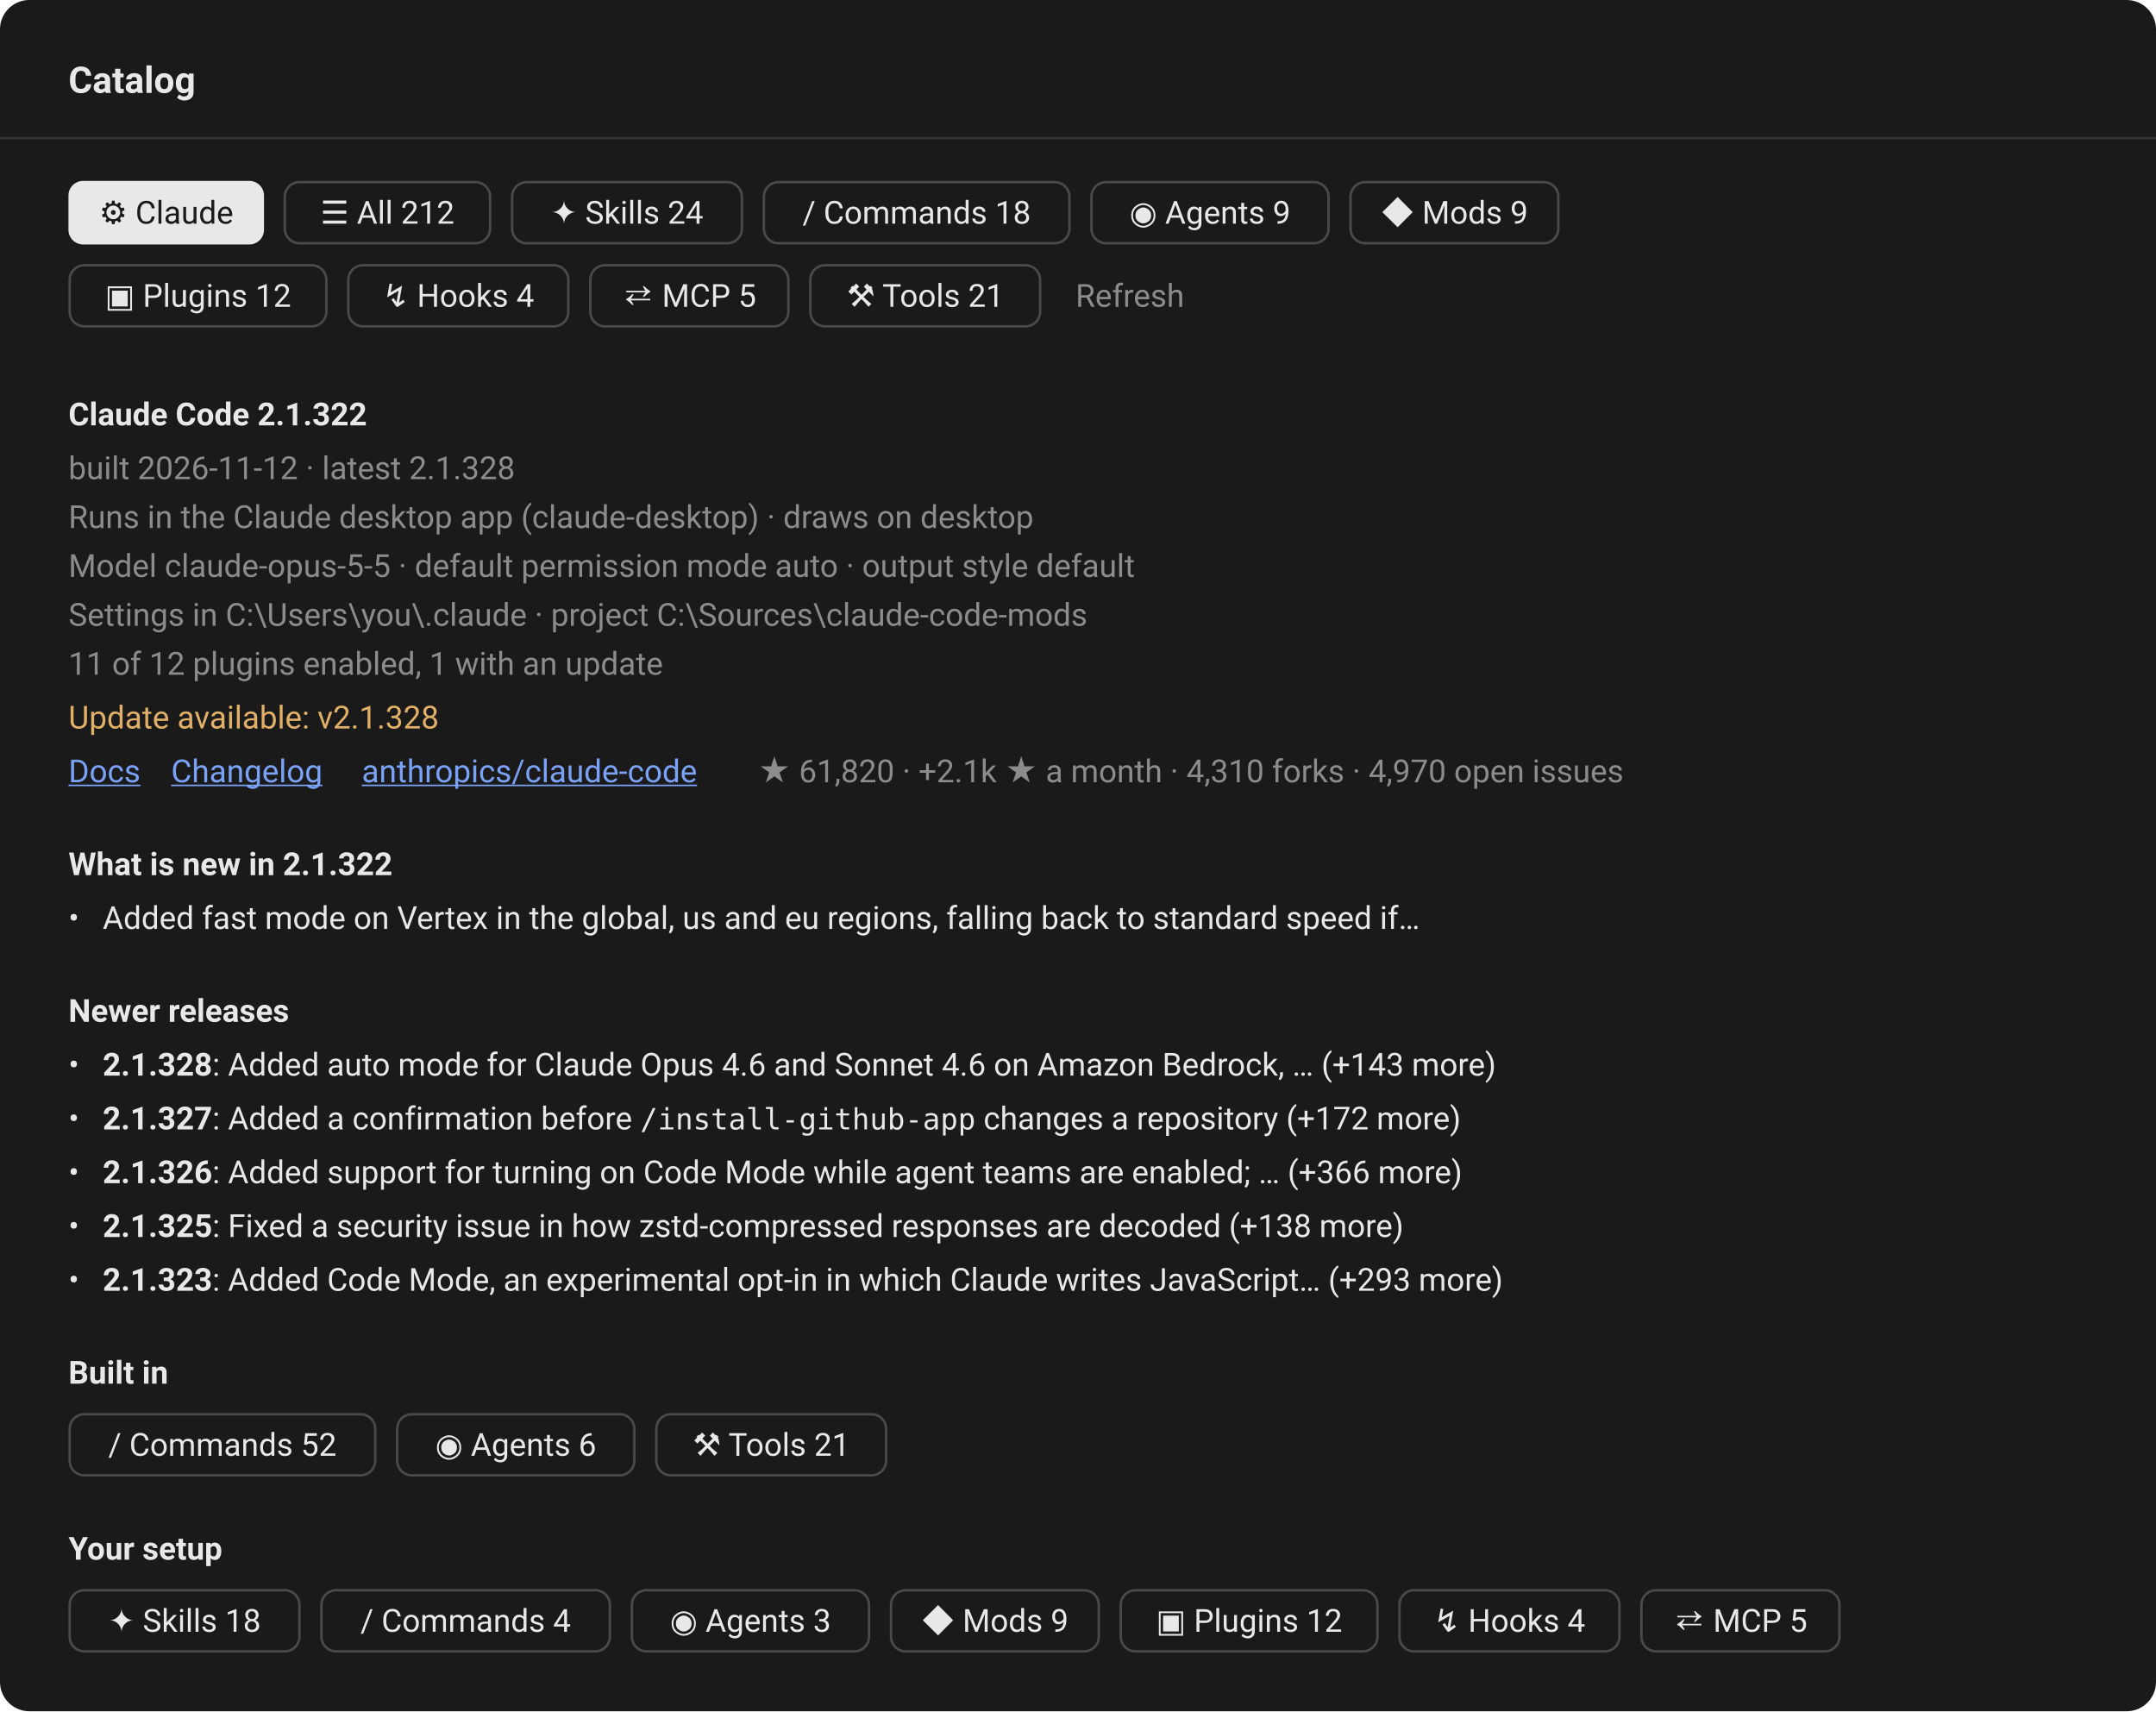
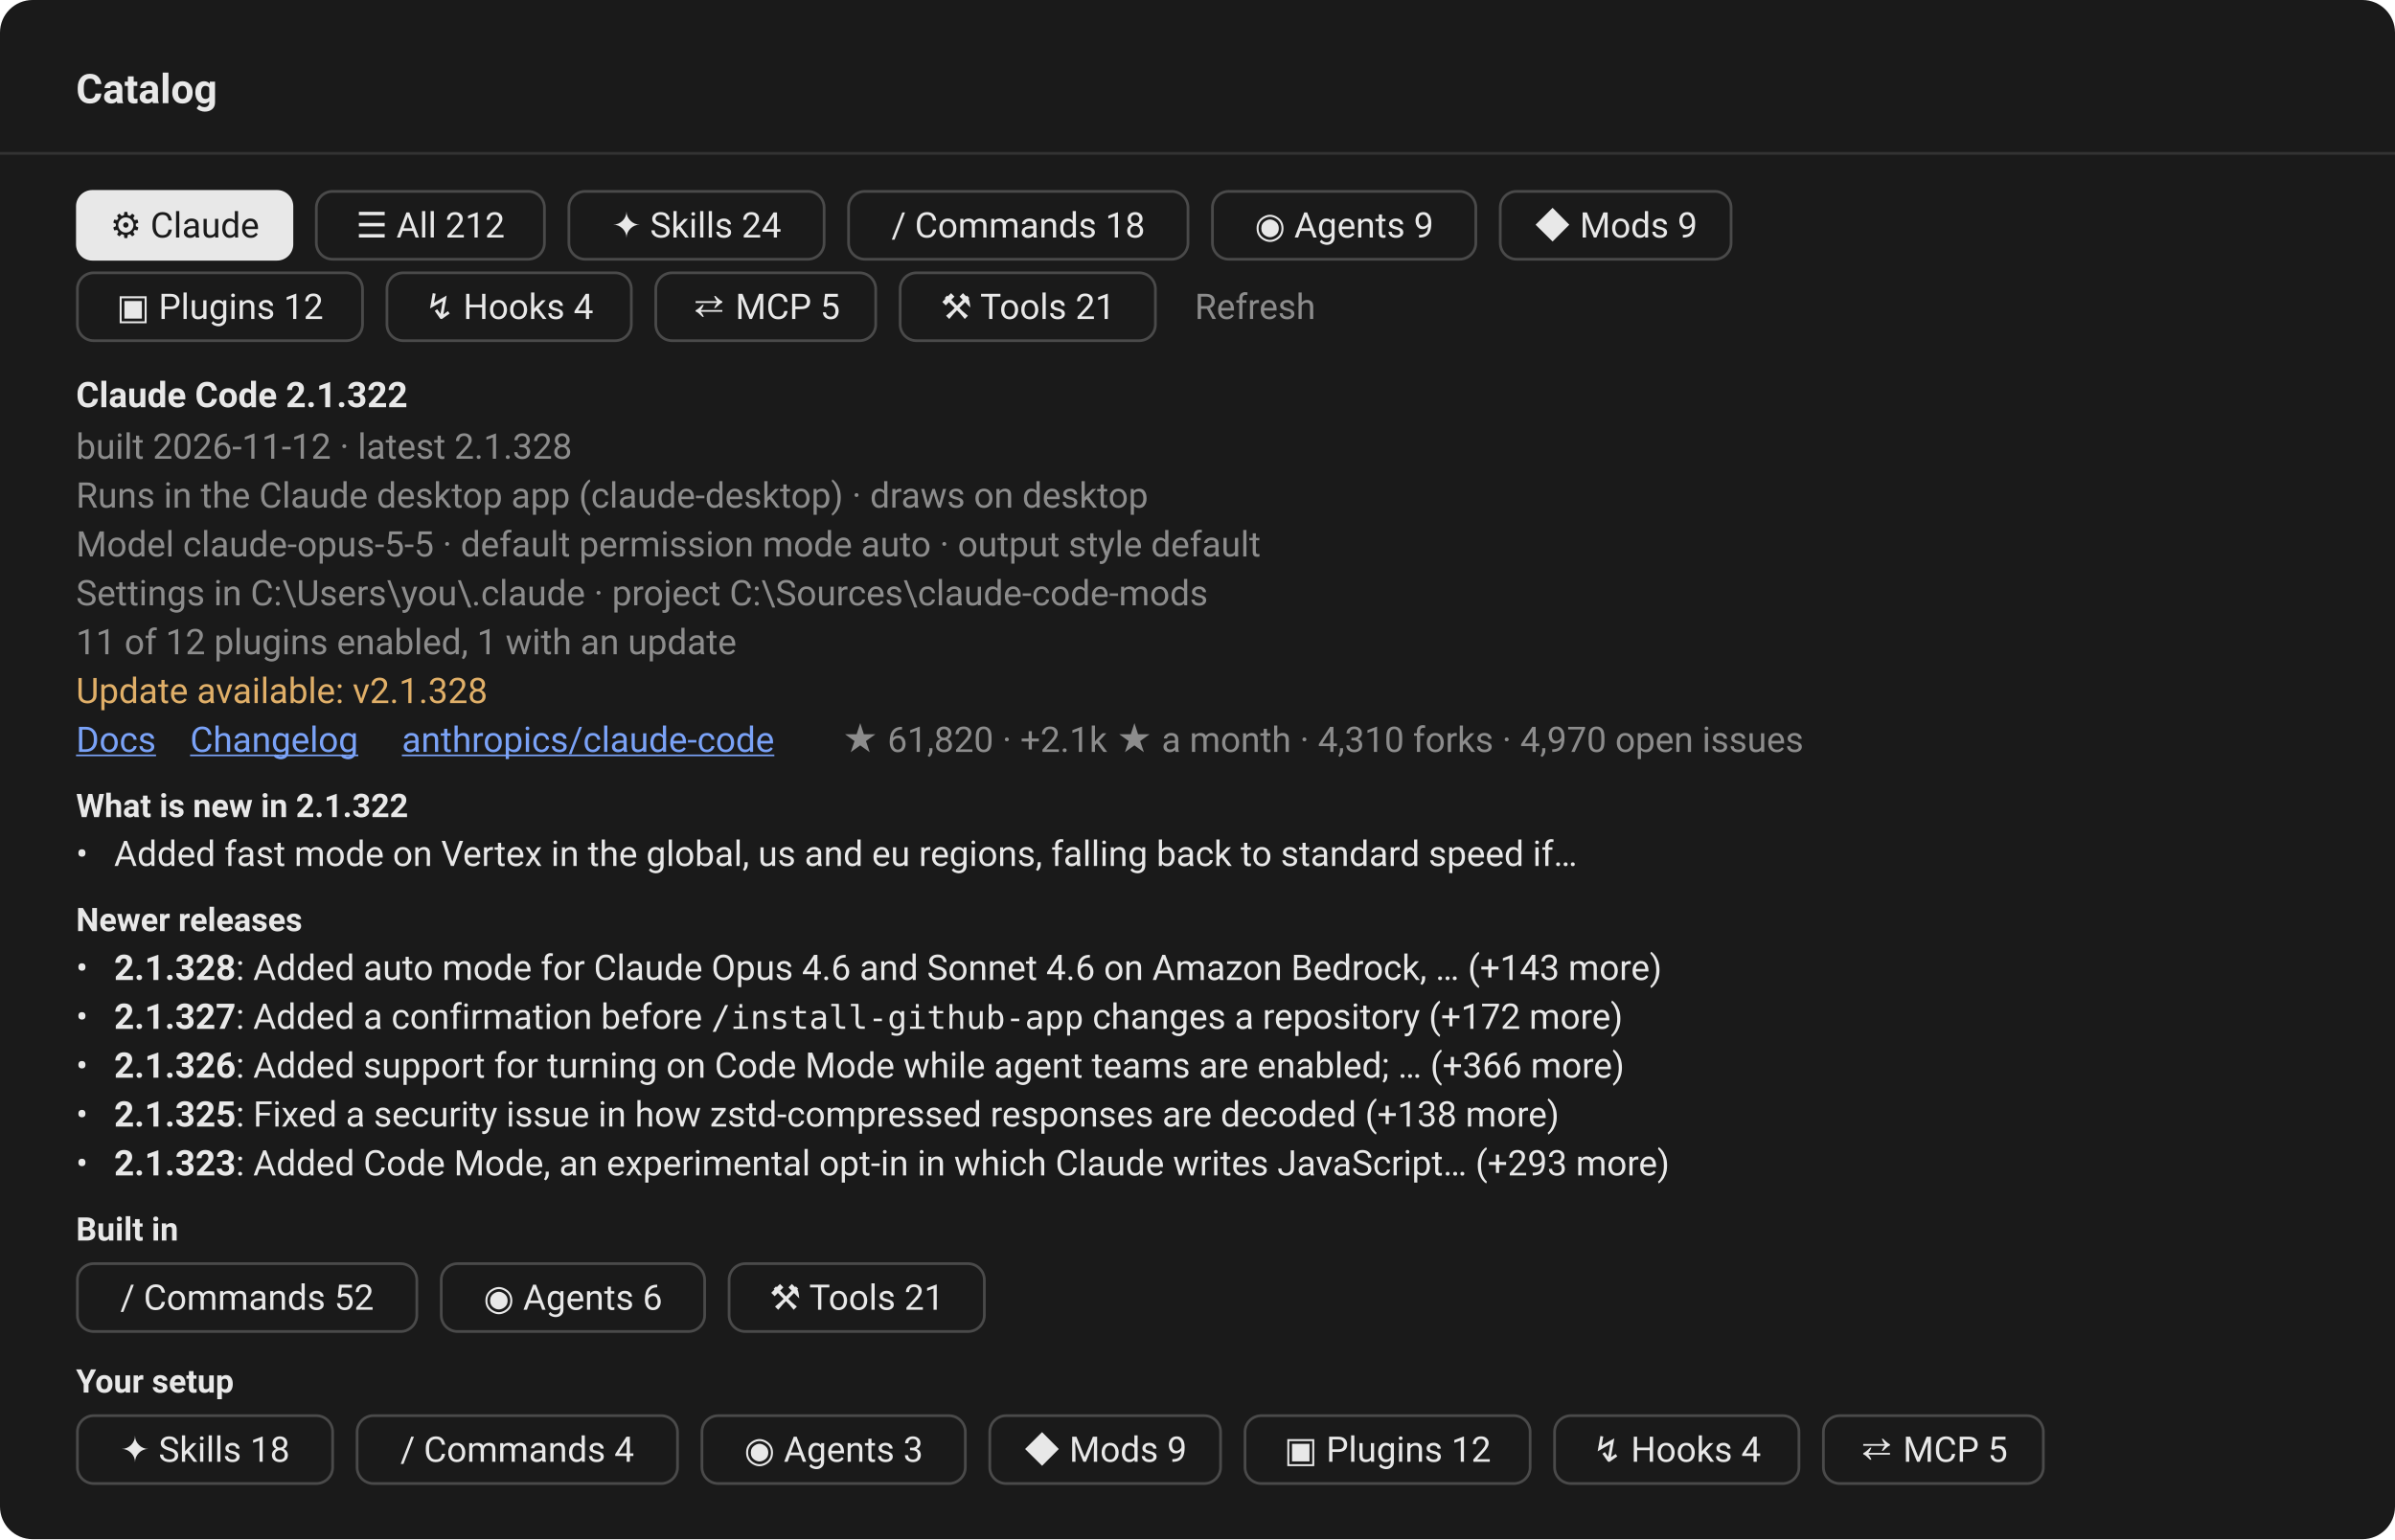
- <svg xmlns="http://www.w3.org/2000/svg" viewBox="0 0 882 700" width="882" height="700" role="img" aria-labelledby="t d">
-   <rect width="882" height="700" rx="12" fill="#1a1a1a" />
+ <svg xmlns="http://www.w3.org/2000/svg" viewBox="0 0 882 567" width="882" height="567" role="img" aria-labelledby="t d">
+   <rect width="882" height="567" rx="12" fill="#1a1a1a" />
  <g font-family="system-ui, -apple-system, 'Segoe UI', Roboto, 'Helvetica Neue', Arial, sans-serif" font-size="13">
    <text x="28" y="38" fill="#e8e8e8" font-weight="600" font-size="15">Catalog</text>
    <line x1="0" y1="56.5" x2="882" y2="56.5" stroke="#333333" />
-     <rect x="28" y="74" width="80" height="26" rx="6" fill="#e8e8e8" />
-     <text x="68" y="91.5" fill="#1a1a1a" text-anchor="middle">⚙ Claude</text>
-     <rect x="116.5" y="74.5" width="84" height="25" rx="6" fill="none" stroke="#4a4a4a" />
-     <text x="158.5" y="91.5" fill="#e8e8e8" text-anchor="middle">☰ All 212</text>
-     <rect x="209.5" y="74.5" width="94" height="25" rx="6" fill="none" stroke="#4a4a4a" />
-     <text x="256.5" y="91.5" fill="#e8e8e8" text-anchor="middle">✦ Skills 24</text>
-     <rect x="312.5" y="74.5" width="125" height="25" rx="6" fill="none" stroke="#4a4a4a" />
-     <text x="375" y="91.5" fill="#e8e8e8" text-anchor="middle">/ Commands 18</text>
-     <rect x="446.5" y="74.5" width="97" height="25" rx="6" fill="none" stroke="#4a4a4a" />
-     <text x="495" y="91.5" fill="#e8e8e8" text-anchor="middle">◉ Agents 9</text>
-     <rect x="552.5" y="74.5" width="85" height="25" rx="6" fill="none" stroke="#4a4a4a" />
-     <text x="595" y="91.5" fill="#e8e8e8" text-anchor="middle">◆ Mods 9</text>
-     <rect x="28.5" y="108.5" width="105" height="25" rx="6" fill="none" stroke="#4a4a4a" />
-     <text x="81" y="125.5" fill="#e8e8e8" text-anchor="middle">▣ Plugins 12</text>
-     <rect x="142.5" y="108.5" width="90" height="25" rx="6" fill="none" stroke="#4a4a4a" />
-     <text x="187.5" y="125.5" fill="#e8e8e8" text-anchor="middle">↯ Hooks 4</text>
-     <rect x="241.5" y="108.5" width="81" height="25" rx="6" fill="none" stroke="#4a4a4a" />
-     <text x="282" y="125.5" fill="#e8e8e8" text-anchor="middle">⇄ MCP 5</text>
-     <rect x="331.5" y="108.5" width="94" height="25" rx="6" fill="none" stroke="#4a4a4a" />
-     <text x="378.5" y="125.5" fill="#e8e8e8" text-anchor="middle">⚒ Tools 21</text>
-     <text x="440" y="125.5" fill="#8c8c8c">Refresh</text>
-     <text x="28" y="174" fill="#e8e8e8" font-weight="600">Claude Code 2.1.322</text>
-     <text x="28" y="196" fill="#8c8c8c">built 2026-11-12 · latest 2.1.328</text>
-     <text x="28" y="216" fill="#8c8c8c">Runs in the Claude desktop app (claude-desktop) · draws on desktop</text>
-     <text x="28" y="236" fill="#8c8c8c">Model claude-opus-5-5 · default permission mode auto · output style default</text>
-     <text x="28" y="256" fill="#8c8c8c">Settings in C:\Users\you\.claude · project C:\Sources\claude-code-mods</text>
-     <text x="28" y="276" fill="#8c8c8c">11 of 12 plugins enabled, 1 with an update</text>
-     <text x="28" y="298" fill="#e0af68">Update available: v2.1.328</text>
-     <text x="28" y="320" fill="#7aa2f7" text-decoration="underline">Docs</text>
-     <text x="70" y="320" fill="#7aa2f7" text-decoration="underline">Changelog</text>
-     <text x="148" y="320" fill="#7aa2f7" text-decoration="underline">anthropics/claude-code</text>
-     <text x="310" y="320" fill="#8c8c8c">★ 61,820 · +2.1k ★ a month · 4,310 forks · 4,970 open issues</text>
-     <text x="28" y="358" fill="#e8e8e8" font-weight="600">What is new in 2.1.322</text>
-     <text x="28" y="380" fill="#e8e8e8">•</text>
-     <text x="42" y="380" fill="#e8e8e8">Added fast mode on Vertex in the global, us and eu regions, falling back to standard speed if…</text>
-     <text x="28" y="418" fill="#e8e8e8" font-weight="600">Newer releases</text>
-     <text x="28" y="440" fill="#e8e8e8">•</text>
-     <text x="42" y="440" fill="#e8e8e8">
+     <rect x="28" y="70" width="80" height="26" rx="6" fill="#e8e8e8" />
+     <text x="68" y="87.5" fill="#1a1a1a" text-anchor="middle">⚙ Claude</text>
+     <rect x="116.5" y="70.5" width="84" height="25" rx="6" fill="none" stroke="#4a4a4a" />
+     <text x="158.5" y="87.5" fill="#e8e8e8" text-anchor="middle">☰ All 212</text>
+     <rect x="209.5" y="70.5" width="94" height="25" rx="6" fill="none" stroke="#4a4a4a" />
+     <text x="256.5" y="87.5" fill="#e8e8e8" text-anchor="middle">✦ Skills 24</text>
+     <rect x="312.5" y="70.5" width="125" height="25" rx="6" fill="none" stroke="#4a4a4a" />
+     <text x="375" y="87.5" fill="#e8e8e8" text-anchor="middle">/ Commands 18</text>
+     <rect x="446.5" y="70.5" width="97" height="25" rx="6" fill="none" stroke="#4a4a4a" />
+     <text x="495" y="87.5" fill="#e8e8e8" text-anchor="middle">◉ Agents 9</text>
+     <rect x="552.5" y="70.5" width="85" height="25" rx="6" fill="none" stroke="#4a4a4a" />
+     <text x="595" y="87.5" fill="#e8e8e8" text-anchor="middle">◆ Mods 9</text>
+     <rect x="28.5" y="100.5" width="105" height="25" rx="6" fill="none" stroke="#4a4a4a" />
+     <text x="81" y="117.5" fill="#e8e8e8" text-anchor="middle">▣ Plugins 12</text>
+     <rect x="142.5" y="100.5" width="90" height="25" rx="6" fill="none" stroke="#4a4a4a" />
+     <text x="187.5" y="117.5" fill="#e8e8e8" text-anchor="middle">↯ Hooks 4</text>
+     <rect x="241.5" y="100.5" width="81" height="25" rx="6" fill="none" stroke="#4a4a4a" />
+     <text x="282" y="117.5" fill="#e8e8e8" text-anchor="middle">⇄ MCP 5</text>
+     <rect x="331.5" y="100.5" width="94" height="25" rx="6" fill="none" stroke="#4a4a4a" />
+     <text x="378.5" y="117.5" fill="#e8e8e8" text-anchor="middle">⚒ Tools 21</text>
+     <text x="440" y="117.5" fill="#8c8c8c">Refresh</text>
+     <text x="28" y="150" fill="#e8e8e8" font-weight="600">Claude Code 2.1.322</text>
+     <text x="28" y="169" fill="#8c8c8c">built 2026-11-12 · latest 2.1.328</text>
+     <text x="28" y="187" fill="#8c8c8c">Runs in the Claude desktop app (claude-desktop) · draws on desktop</text>
+     <text x="28" y="205" fill="#8c8c8c">Model claude-opus-5-5 · default permission mode auto · output style default</text>
+     <text x="28" y="223" fill="#8c8c8c">Settings in C:\Users\you\.claude · project C:\Sources\claude-code-mods</text>
+     <text x="28" y="241" fill="#8c8c8c">11 of 12 plugins enabled, 1 with an update</text>
+     <text x="28" y="259" fill="#e0af68">Update available: v2.1.328</text>
+     <text x="28" y="277" fill="#7aa2f7" text-decoration="underline">Docs</text>
+     <text x="70" y="277" fill="#7aa2f7" text-decoration="underline">Changelog</text>
+     <text x="148" y="277" fill="#7aa2f7" text-decoration="underline">anthropics/claude-code</text>
+     <text x="310" y="277" fill="#8c8c8c">★ 61,820 · +2.1k ★ a month · 4,310 forks · 4,970 open issues</text>
+     <text x="28" y="301" fill="#e8e8e8" font-weight="600" font-size="12">What is new in 2.1.322</text>
+     <text x="28" y="319" fill="#e8e8e8">•</text>
+     <text x="42" y="319" fill="#e8e8e8">Added fast mode on Vertex in the global, us and eu regions, falling back to standard speed if…</text>
+     <text x="28" y="343" fill="#e8e8e8" font-weight="600" font-size="12">Newer releases</text>
+     <text x="28" y="361" fill="#e8e8e8">•</text>
+     <text x="42" y="361" fill="#e8e8e8">
      <tspan font-weight="600">2.1.328</tspan>: Added auto mode for Claude Opus 4.6 and Sonnet 4.6 on Amazon Bedrock, … (+143 more)</text>
-     <text x="28" y="462" fill="#e8e8e8">•</text>
-     <text x="42" y="462" fill="#e8e8e8">
+     <text x="28" y="379" fill="#e8e8e8">•</text>
+     <text x="42" y="379" fill="#e8e8e8">
      <tspan font-weight="600">2.1.327</tspan>: Added a confirmation before <tspan font-family="ui-monospace, 'Cascadia Code', Menlo, Consolas, monospace" font-size="12">/install-github-app</tspan> changes a repository (+172 more)</text>
-     <text x="28" y="484" fill="#e8e8e8">•</text>
-     <text x="42" y="484" fill="#e8e8e8">
+     <text x="28" y="397" fill="#e8e8e8">•</text>
+     <text x="42" y="397" fill="#e8e8e8">
      <tspan font-weight="600">2.1.326</tspan>: Added support for turning on Code Mode while agent teams are enabled; … (+366 more)</text>
-     <text x="28" y="506" fill="#e8e8e8">•</text>
-     <text x="42" y="506" fill="#e8e8e8">
+     <text x="28" y="415" fill="#e8e8e8">•</text>
+     <text x="42" y="415" fill="#e8e8e8">
      <tspan font-weight="600">2.1.325</tspan>: Fixed a security issue in how zstd-compressed responses are decoded (+138 more)</text>
-     <text x="28" y="528" fill="#e8e8e8">•</text>
-     <text x="42" y="528" fill="#e8e8e8">
+     <text x="28" y="433" fill="#e8e8e8">•</text>
+     <text x="42" y="433" fill="#e8e8e8">
      <tspan font-weight="600">2.1.323</tspan>: Added Code Mode, an experimental opt-in in which Claude writes JavaScript… (+293 more)</text>
-     <text x="28" y="566" fill="#e8e8e8" font-weight="600">Built in</text>
-     <rect x="28.5" y="578.5" width="125" height="25" rx="6" fill="none" stroke="#4a4a4a" />
-     <text x="91" y="595.5" fill="#e8e8e8" text-anchor="middle">/ Commands 52</text>
-     <rect x="162.5" y="578.5" width="97" height="25" rx="6" fill="none" stroke="#4a4a4a" />
-     <text x="211" y="595.5" fill="#e8e8e8" text-anchor="middle">◉ Agents 6</text>
-     <rect x="268.5" y="578.5" width="94" height="25" rx="6" fill="none" stroke="#4a4a4a" />
-     <text x="315.5" y="595.5" fill="#e8e8e8" text-anchor="middle">⚒ Tools 21</text>
-     <text x="28" y="638" fill="#e8e8e8" font-weight="600">Your setup</text>
-     <rect x="28.5" y="650.5" width="94" height="25" rx="6" fill="none" stroke="#4a4a4a" />
-     <text x="75.5" y="667.5" fill="#e8e8e8" text-anchor="middle">✦ Skills 18</text>
-     <rect x="131.5" y="650.5" width="118" height="25" rx="6" fill="none" stroke="#4a4a4a" />
-     <text x="190.5" y="667.5" fill="#e8e8e8" text-anchor="middle">/ Commands 4</text>
-     <rect x="258.5" y="650.5" width="97" height="25" rx="6" fill="none" stroke="#4a4a4a" />
-     <text x="307" y="667.5" fill="#e8e8e8" text-anchor="middle">◉ Agents 3</text>
-     <rect x="364.5" y="650.5" width="85" height="25" rx="6" fill="none" stroke="#4a4a4a" />
-     <text x="407" y="667.5" fill="#e8e8e8" text-anchor="middle">◆ Mods 9</text>
-     <rect x="458.5" y="650.5" width="105" height="25" rx="6" fill="none" stroke="#4a4a4a" />
-     <text x="511" y="667.5" fill="#e8e8e8" text-anchor="middle">▣ Plugins 12</text>
-     <rect x="572.5" y="650.5" width="90" height="25" rx="6" fill="none" stroke="#4a4a4a" />
-     <text x="617.5" y="667.5" fill="#e8e8e8" text-anchor="middle">↯ Hooks 4</text>
-     <rect x="671.5" y="650.5" width="81" height="25" rx="6" fill="none" stroke="#4a4a4a" />
-     <text x="712" y="667.5" fill="#e8e8e8" text-anchor="middle">⇄ MCP 5</text>
+     <text x="28" y="457" fill="#e8e8e8" font-weight="600" font-size="12">Built in</text>
+     <rect x="28.5" y="465.5" width="125" height="25" rx="6" fill="none" stroke="#4a4a4a" />
+     <text x="91" y="482.5" fill="#e8e8e8" text-anchor="middle">/ Commands 52</text>
+     <rect x="162.5" y="465.5" width="97" height="25" rx="6" fill="none" stroke="#4a4a4a" />
+     <text x="211" y="482.5" fill="#e8e8e8" text-anchor="middle">◉ Agents 6</text>
+     <rect x="268.5" y="465.5" width="94" height="25" rx="6" fill="none" stroke="#4a4a4a" />
+     <text x="315.5" y="482.5" fill="#e8e8e8" text-anchor="middle">⚒ Tools 21</text>
+     <text x="28" y="513" fill="#e8e8e8" font-weight="600" font-size="12">Your setup</text>
+     <rect x="28.5" y="521.5" width="94" height="25" rx="6" fill="none" stroke="#4a4a4a" />
+     <text x="75.5" y="538.5" fill="#e8e8e8" text-anchor="middle">✦ Skills 18</text>
+     <rect x="131.5" y="521.5" width="118" height="25" rx="6" fill="none" stroke="#4a4a4a" />
+     <text x="190.5" y="538.5" fill="#e8e8e8" text-anchor="middle">/ Commands 4</text>
+     <rect x="258.5" y="521.5" width="97" height="25" rx="6" fill="none" stroke="#4a4a4a" />
+     <text x="307" y="538.5" fill="#e8e8e8" text-anchor="middle">◉ Agents 3</text>
+     <rect x="364.5" y="521.5" width="85" height="25" rx="6" fill="none" stroke="#4a4a4a" />
+     <text x="407" y="538.5" fill="#e8e8e8" text-anchor="middle">◆ Mods 9</text>
+     <rect x="458.5" y="521.5" width="105" height="25" rx="6" fill="none" stroke="#4a4a4a" />
+     <text x="511" y="538.5" fill="#e8e8e8" text-anchor="middle">▣ Plugins 12</text>
+     <rect x="572.5" y="521.5" width="90" height="25" rx="6" fill="none" stroke="#4a4a4a" />
+     <text x="617.5" y="538.5" fill="#e8e8e8" text-anchor="middle">↯ Hooks 4</text>
+     <rect x="671.5" y="521.5" width="81" height="25" rx="6" fill="none" stroke="#4a4a4a" />
+     <text x="712" y="538.5" fill="#e8e8e8" text-anchor="middle">⇄ MCP 5</text>
  </g>
</svg>
